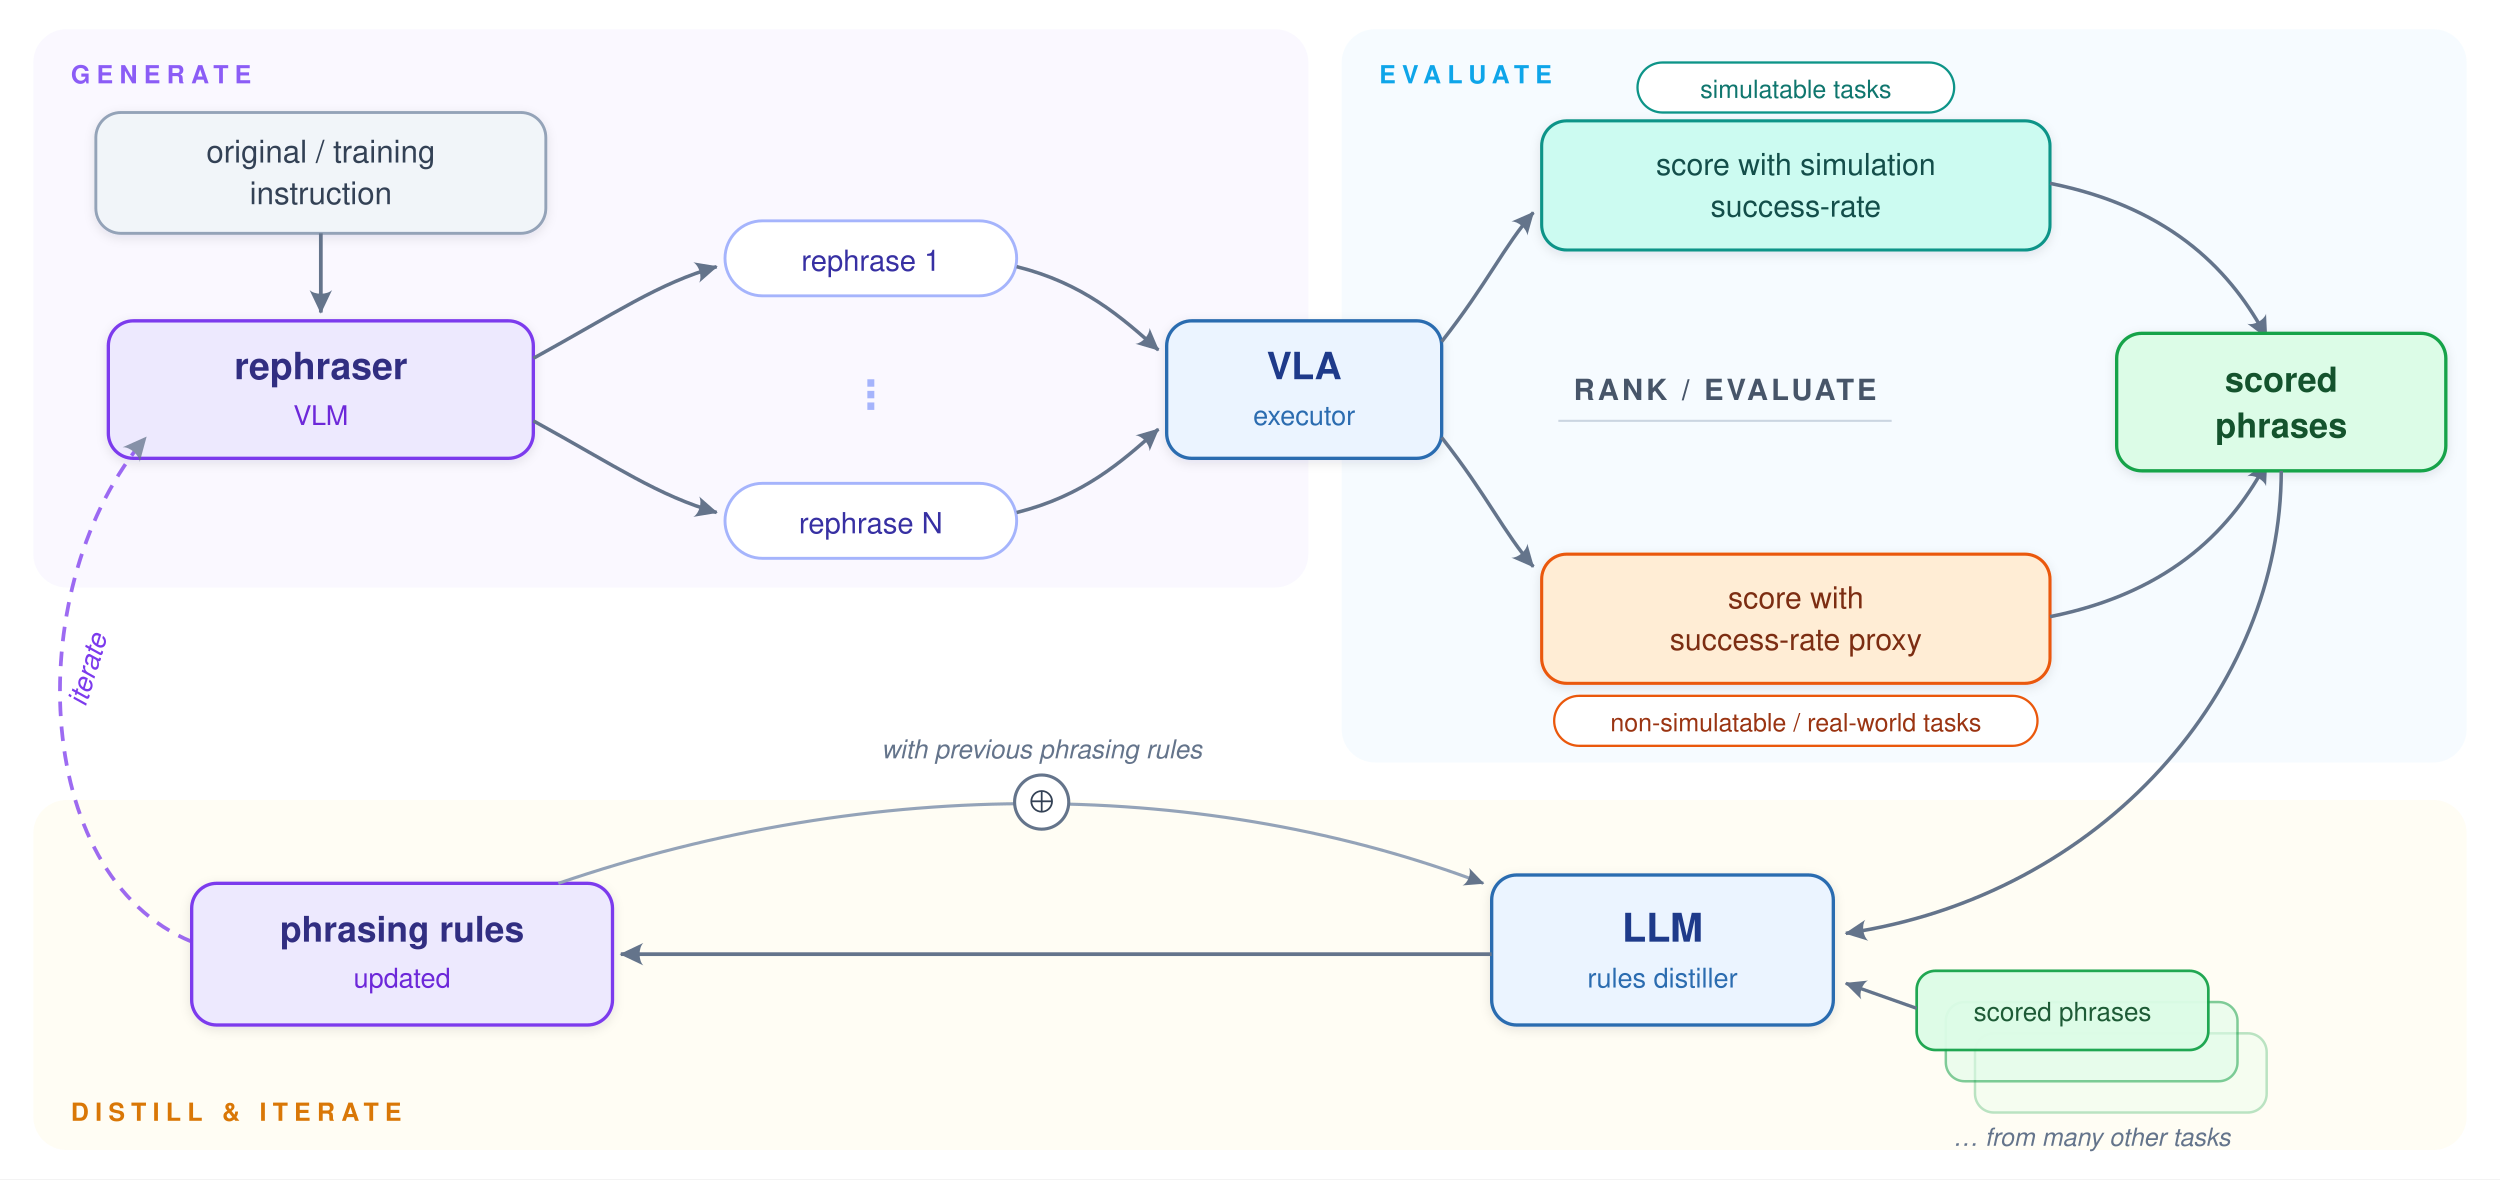
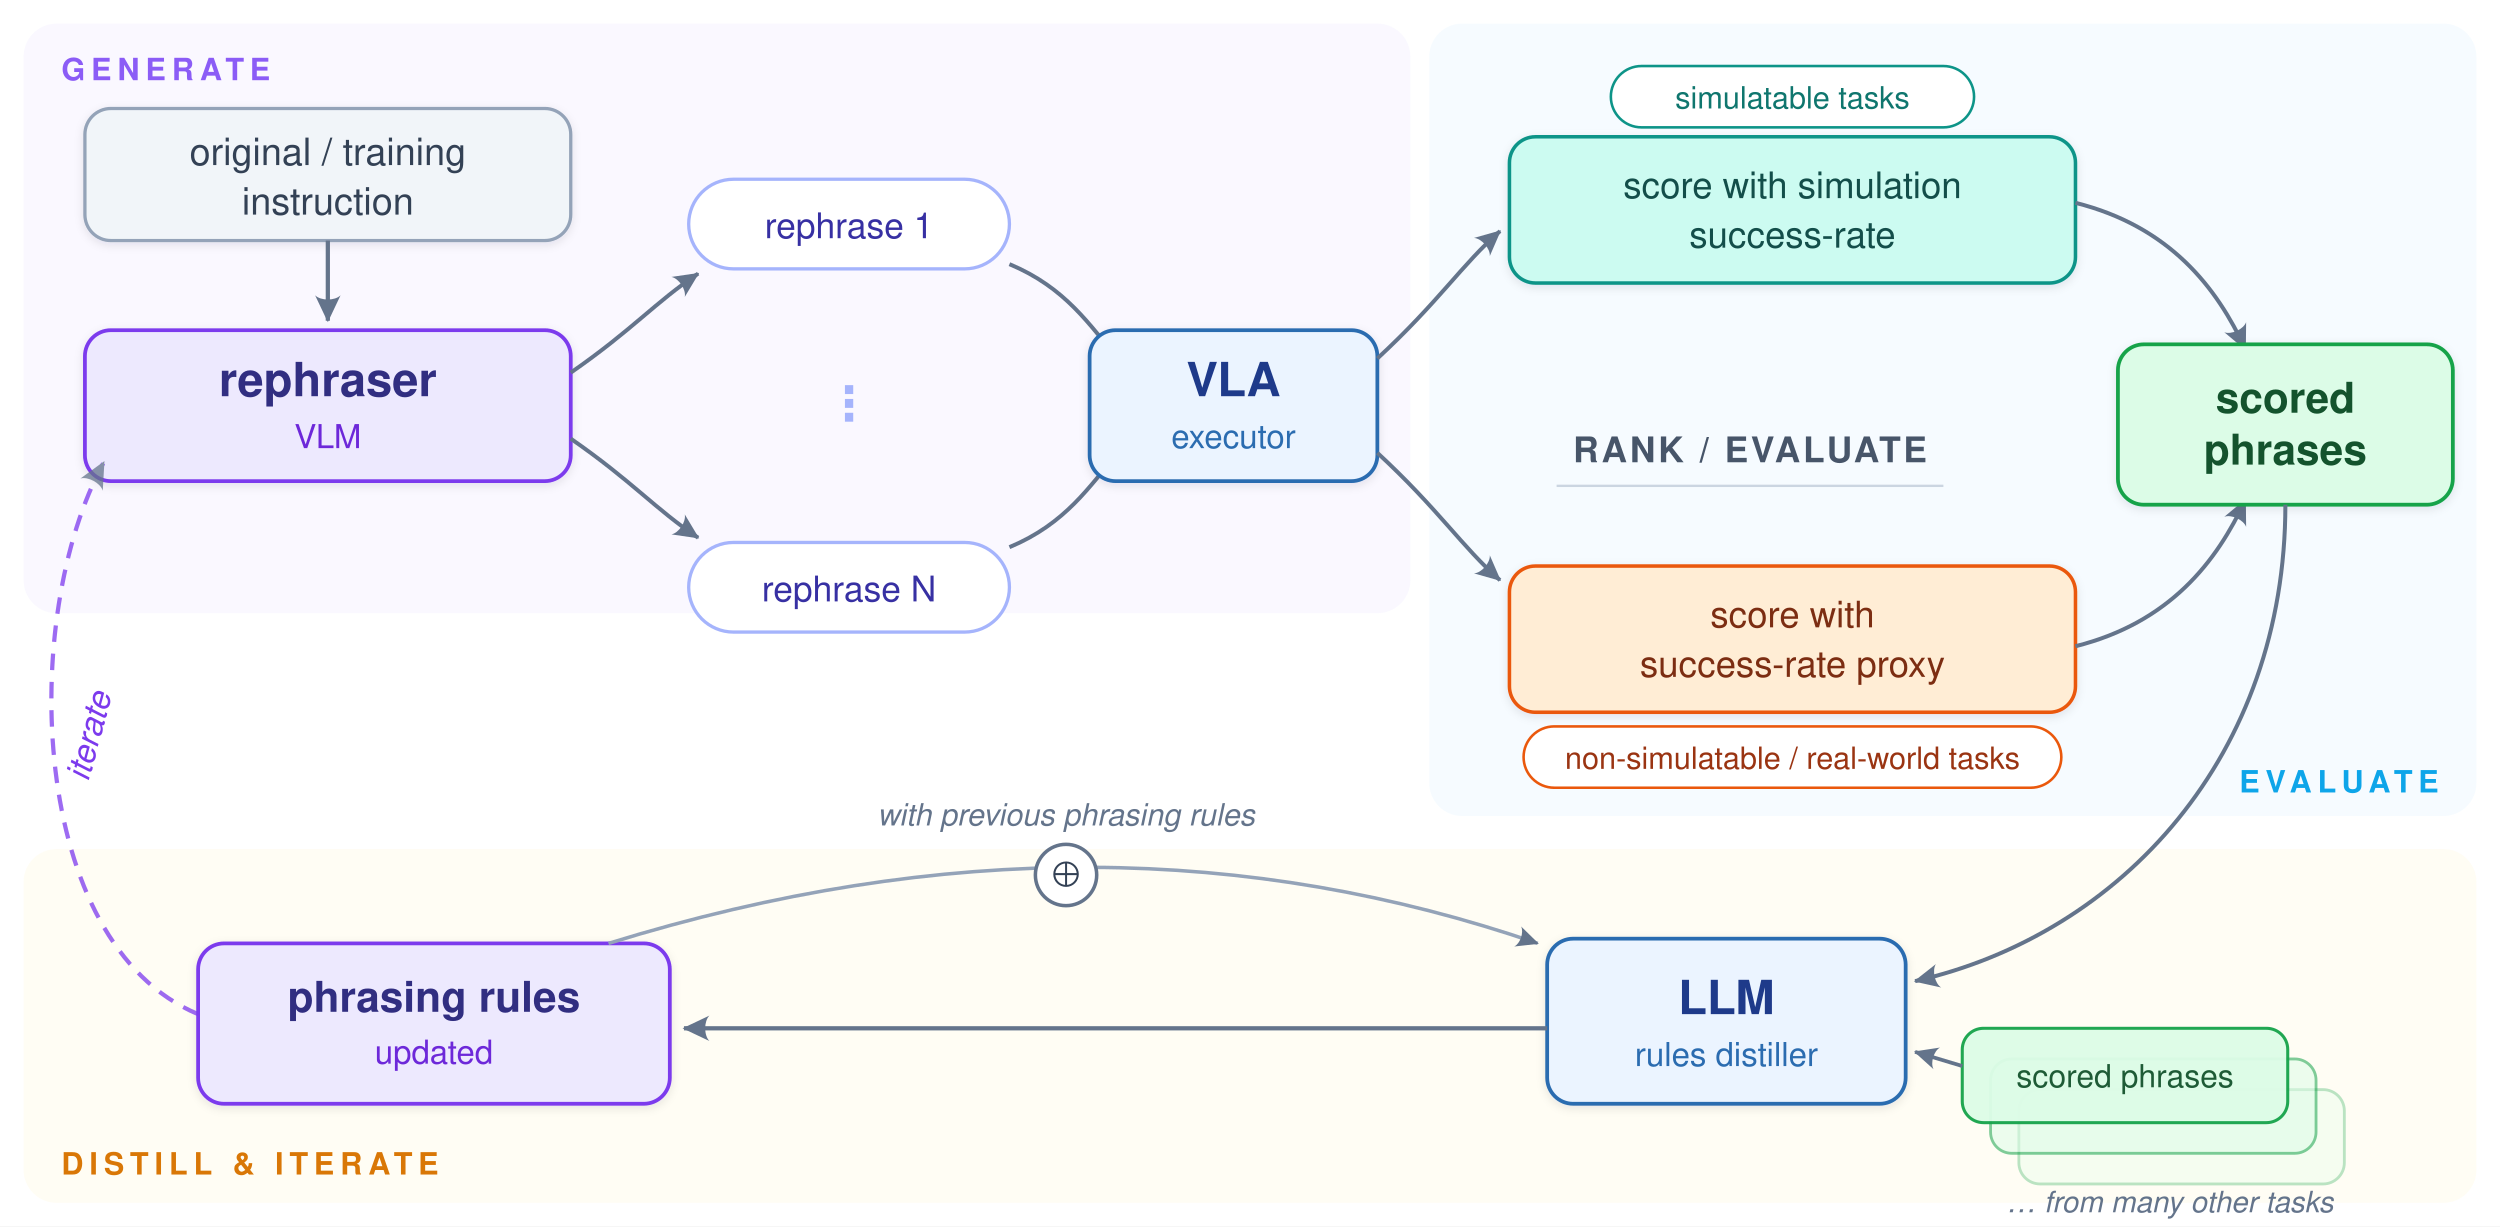
- <svg xmlns="http://www.w3.org/2000/svg" viewBox="0 0 1200 566" font-family="Helvetica Neue, Helvetica, Arial, sans-serif">
+ <svg xmlns="http://www.w3.org/2000/svg" viewBox="0 0 1060 520" font-family="Helvetica Neue, Helvetica, Arial, sans-serif">
  <defs>
    <marker id="arr" viewBox="0 0 12 12" refX="10" refY="6" markerWidth="8" markerHeight="8" orient="auto-start-reverse">
      <path d="M 1 1.5 L 10.5 6 L 1 10.5 C 3 8.5, 3 3.5, 1 1.5 z" fill="#64748b" />
    </marker>
    <filter id="soft" x="-20%" y="-20%" width="140%" height="140%">
-       <feDropShadow dx="0" dy="1.5" stdDeviation="2.5" flood-color="#0f172a" flood-opacity="0.10" />
+       <feDropShadow dx="0" dy="1.2" stdDeviation="2" flood-color="#0f172a" flood-opacity="0.10" />
    </filter>
  </defs>
-   <rect width="1200" height="566" fill="white" />
-   <rect x="16" y="14" width="612" height="268" rx="16" fill="#f5f3ff" opacity="0.55" />
-   <text x="34" y="40" font-size="12" letter-spacing="3" fill="#8b5cf6" font-weight="bold">GENERATE</text>
-   <rect x="644" y="14" width="540" height="352" rx="16" fill="#f0f9ff" opacity="0.6" />
-   <text x="662" y="40" font-size="12" letter-spacing="3" fill="#0ea5e9" font-weight="bold">EVALUATE</text>
-   <rect x="16" y="384" width="1168" height="168" rx="16" fill="#fffbeb" opacity="0.55" />
-   <text x="34" y="538" font-size="12" letter-spacing="3" fill="#d97706" font-weight="bold">DISTILL &amp; ITERATE</text>
-   <rect x="46" y="54" width="216" height="58" rx="12" fill="#f1f5f9" stroke="#94a3b8" stroke-width="1.4" filter="url(#soft)" />
-   <text x="154" y="78" font-size="15" text-anchor="middle" fill="#334155">original / training</text>
-   <text x="154" y="98" font-size="15" text-anchor="middle" fill="#334155">instruction</text>
-   <line x1="154" y1="112" x2="154" y2="150" stroke="#64748b" stroke-width="1.8" marker-end="url(#arr)" />
-   <rect x="52" y="154" width="204" height="66" rx="12" fill="#ede9fe" stroke="#7c3aed" stroke-width="1.6" filter="url(#soft)" />
-   <text x="154" y="182" font-size="18" font-weight="bold" text-anchor="middle" fill="#312e81">rephraser</text>
-   <text x="154" y="204" font-size="13" text-anchor="middle" fill="#6d28d9">VLM</text>
-   <path d="M 256 172 C 296 150, 316 136, 344 128" fill="none" stroke="#64748b" stroke-width="1.7" marker-end="url(#arr)" />
-   <path d="M 256 202 C 296 224, 316 238, 344 246" fill="none" stroke="#64748b" stroke-width="1.7" marker-end="url(#arr)" />
-   <rect x="348" y="106" width="140" height="36" rx="18" fill="white" stroke="#a5b4fc" stroke-width="1.4" />
-   <text x="418" y="130" font-size="14" text-anchor="middle" fill="#3730a3">rephrase 1</text>
-   <text x="418" y="196" font-size="19" text-anchor="middle" fill="#a5b4fc" font-weight="bold">⋮</text>
-   <rect x="348" y="232" width="140" height="36" rx="18" fill="white" stroke="#a5b4fc" stroke-width="1.4" />
-   <text x="418" y="256" font-size="14" text-anchor="middle" fill="#3730a3">rephrase N</text>
-   <path d="M 488 128 C 520 136, 538 152, 556 168" fill="none" stroke="#64748b" stroke-width="1.7" marker-end="url(#arr)" />
-   <path d="M 488 246 C 520 238, 538 222, 556 206" fill="none" stroke="#64748b" stroke-width="1.7" marker-end="url(#arr)" />
-   <rect x="560" y="154" width="132" height="66" rx="12" fill="#ebf4ff" stroke="#2b6cb0" stroke-width="1.6" filter="url(#soft)" />
-   <text x="626" y="182" font-size="18" font-weight="bold" text-anchor="middle" fill="#1e3a8a">VLA</text>
-   <text x="626" y="204" font-size="13" text-anchor="middle" fill="#2b6cb0">executor</text>
-   <text x="828" y="192" font-size="14" font-weight="bold" letter-spacing="1.5" text-anchor="middle" fill="#475569">RANK / EVALUATE</text>
-   <line x1="748" y1="202" x2="908" y2="202" stroke="#cbd5e1" stroke-width="1" />
-   <path d="M 692 164 C 714 136, 722 118, 736 102" fill="none" stroke="#64748b" stroke-width="1.7" marker-end="url(#arr)" />
-   <rect x="740" y="58" width="244" height="62" rx="12" fill="#ccfbf1" stroke="#0d9488" stroke-width="1.5" filter="url(#soft)" />
-   <text x="862" y="84" font-size="14.5" text-anchor="middle" fill="#134e4a">score with simulation</text>
-   <text x="862" y="104" font-size="14.5" text-anchor="middle" fill="#134e4a">success-rate</text>
-   <rect x="786" y="30" width="152" height="24" rx="12" fill="white" stroke="#0d9488" stroke-width="1.1" />
-   <text x="862" y="47" font-size="12" text-anchor="middle" fill="#0f766e">simulatable tasks</text>
-   <path d="M 692 210 C 714 238, 722 256, 736 272" fill="none" stroke="#64748b" stroke-width="1.7" marker-end="url(#arr)" />
-   <rect x="740" y="266" width="244" height="62" rx="12" fill="#ffedd5" stroke="#ea580c" stroke-width="1.5" filter="url(#soft)" />
-   <text x="862" y="292" font-size="14.5" text-anchor="middle" fill="#7c2d12">score with</text>
-   <text x="862" y="312" font-size="14.5" text-anchor="middle" fill="#7c2d12">success-rate proxy</text>
-   <rect x="746" y="334" width="232" height="24" rx="12" fill="white" stroke="#ea580c" stroke-width="1.1" />
-   <text x="862" y="351" font-size="12" text-anchor="middle" fill="#9a3412">non-simulatable / real-world tasks</text>
-   <path d="M 984 88 C 1044 100, 1072 132, 1088 162" fill="none" stroke="#64748b" stroke-width="1.7" marker-end="url(#arr)" />
-   <path d="M 984 296 C 1044 284, 1072 252, 1088 222" fill="none" stroke="#64748b" stroke-width="1.7" marker-end="url(#arr)" />
-   <rect x="1016" y="160" width="158" height="66" rx="12" fill="#dcfce7" stroke="#16a34a" stroke-width="1.6" filter="url(#soft)" />
-   <text x="1095" y="188" font-size="16.5" font-weight="bold" text-anchor="middle" fill="#14532d">scored</text>
-   <text x="1095" y="210" font-size="16.5" font-weight="bold" text-anchor="middle" fill="#14532d">phrases</text>
-   <path d="M 1095 226 C 1095 330, 1010 430, 886 448" fill="none" stroke="#64748b" stroke-width="1.7" marker-end="url(#arr)" />
-   <rect x="716" y="420" width="164" height="72" rx="12" fill="#ebf4ff" stroke="#2b6cb0" stroke-width="1.6" filter="url(#soft)" />
-   <text x="798" y="452" font-size="19" font-weight="bold" text-anchor="middle" fill="#1e3a8a">LLM</text>
-   <text x="798" y="474" font-size="13" text-anchor="middle" fill="#2b6cb0">rules distiller</text>
+   <rect width="1060" height="520" fill="white" />
+   <rect x="10" y="10" width="588" height="250" rx="14" fill="#f5f3ff" opacity="0.55" />
+   <text x="26" y="34" font-size="13" letter-spacing="2.5" fill="#8b5cf6" font-weight="bold">GENERATE</text>
+   <rect x="606" y="10" width="444" height="336" rx="14" fill="#f0f9ff" opacity="0.6" />
+   <text x="1034" y="336" font-size="13" letter-spacing="2.5" fill="#0ea5e9" font-weight="bold" text-anchor="end">EVALUATE</text>
+   <rect x="10" y="360" width="1040" height="150" rx="14" fill="#fffbeb" opacity="0.55" />
+   <text x="26" y="498" font-size="13" letter-spacing="2.5" fill="#d97706" font-weight="bold">DISTILL &amp; ITERATE</text>
+   <rect x="36" y="46" width="206" height="56" rx="11" fill="#f1f5f9" stroke="#94a3b8" stroke-width="1.4" filter="url(#soft)" />
+   <text x="139" y="70" font-size="16" text-anchor="middle" fill="#334155">original / training</text>
+   <text x="139" y="91" font-size="16" text-anchor="middle" fill="#334155">instruction</text>
+   <line x1="139" y1="102" x2="139" y2="136" stroke="#64748b" stroke-width="1.8" marker-end="url(#arr)" />
+   <rect x="36" y="140" width="206" height="64" rx="11" fill="#ede9fe" stroke="#7c3aed" stroke-width="1.6" filter="url(#soft)" />
+   <text x="139" y="168" font-size="20" font-weight="bold" text-anchor="middle" fill="#312e81">rephraser</text>
+   <text x="139" y="190" font-size="14" text-anchor="middle" fill="#6d28d9">VLM</text>
+   <path d="M 242 158 C 268 140, 278 128, 296 116" fill="none" stroke="#64748b" stroke-width="1.7" marker-end="url(#arr)" />
+   <path d="M 242 186 C 268 204, 278 216, 296 228" fill="none" stroke="#64748b" stroke-width="1.7" marker-end="url(#arr)" />
+   <rect x="292" y="76" width="136" height="38" rx="19" fill="white" stroke="#a5b4fc" stroke-width="1.4" />
+   <text x="360" y="101" font-size="15" text-anchor="middle" fill="#3730a3">rephrase 1</text>
+   <text x="360" y="178" font-size="20" text-anchor="middle" fill="#a5b4fc" font-weight="bold">⋮</text>
+   <rect x="292" y="230" width="136" height="38" rx="19" fill="white" stroke="#a5b4fc" stroke-width="1.4" />
+   <text x="360" y="255" font-size="15" text-anchor="middle" fill="#3730a3">rephrase N</text>
+   <path d="M 428 112 C 452 122, 462 138, 474 152" fill="none" stroke="#64748b" stroke-width="1.7" marker-end="url(#arr)" />
+   <path d="M 428 232 C 452 222, 462 206, 474 192" fill="none" stroke="#64748b" stroke-width="1.7" marker-end="url(#arr)" />
+   <rect x="462" y="140" width="122" height="64" rx="11" fill="#ebf4ff" stroke="#2b6cb0" stroke-width="1.6" filter="url(#soft)" />
+   <text x="523" y="168" font-size="20" font-weight="bold" text-anchor="middle" fill="#1e3a8a">VLA</text>
+   <text x="523" y="190" font-size="14" text-anchor="middle" fill="#2b6cb0">executor</text>
+   <text x="742" y="196" font-size="15" font-weight="bold" letter-spacing="1.2" text-anchor="middle" fill="#475569">RANK / EVALUATE</text>
+   <line x1="660" y1="206" x2="824" y2="206" stroke="#cbd5e1" stroke-width="1" />
+   <path d="M 584 152 C 610 128, 620 112, 636 98" fill="none" stroke="#64748b" stroke-width="1.7" marker-end="url(#arr)" />
+   <rect x="640" y="58" width="240" height="62" rx="11" fill="#ccfbf1" stroke="#0d9488" stroke-width="1.5" filter="url(#soft)" />
+   <text x="760" y="84" font-size="15.5" text-anchor="middle" fill="#134e4a">score with simulation</text>
+   <text x="760" y="105" font-size="15.5" text-anchor="middle" fill="#134e4a">success-rate</text>
+   <rect x="683" y="28" width="154" height="26" rx="13" fill="white" stroke="#0d9488" stroke-width="1.1" />
+   <text x="760" y="46" font-size="13" text-anchor="middle" fill="#0f766e">simulatable tasks</text>
+   <path d="M 584 192 C 610 216, 620 232, 636 246" fill="none" stroke="#64748b" stroke-width="1.7" marker-end="url(#arr)" />
+   <rect x="640" y="240" width="240" height="62" rx="11" fill="#ffedd5" stroke="#ea580c" stroke-width="1.5" filter="url(#soft)" />
+   <text x="760" y="266" font-size="15.5" text-anchor="middle" fill="#7c2d12">score with</text>
+   <text x="760" y="287" font-size="15.5" text-anchor="middle" fill="#7c2d12">success-rate proxy</text>
+   <rect x="646" y="308" width="228" height="26" rx="13" fill="white" stroke="#ea580c" stroke-width="1.1" />
+   <text x="760" y="326" font-size="13" text-anchor="middle" fill="#9a3412">non-simulatable / real-world tasks</text>
+   <path d="M 880 86 C 920 96, 940 122, 952 148" fill="none" stroke="#64748b" stroke-width="1.7" marker-end="url(#arr)" />
+   <path d="M 880 274 C 920 264, 940 238, 952 212" fill="none" stroke="#64748b" stroke-width="1.7" marker-end="url(#arr)" />
+   <rect x="898" y="146" width="142" height="68" rx="11" fill="#dcfce7" stroke="#16a34a" stroke-width="1.6" filter="url(#soft)" />
+   <text x="969" y="175" font-size="18" font-weight="bold" text-anchor="middle" fill="#14532d">scored</text>
+   <text x="969" y="197" font-size="18" font-weight="bold" text-anchor="middle" fill="#14532d">phrases</text>
+   <path d="M 969 214 C 969 320, 900 396, 812 416" fill="none" stroke="#64748b" stroke-width="1.7" marker-end="url(#arr)" />
+   <rect x="656" y="398" width="152" height="70" rx="11" fill="#ebf4ff" stroke="#2b6cb0" stroke-width="1.6" filter="url(#soft)" />
+   <text x="732" y="430" font-size="20" font-weight="bold" text-anchor="middle" fill="#1e3a8a">LLM</text>
+   <text x="732" y="452" font-size="14" text-anchor="middle" fill="#2b6cb0">rules distiller</text>
  <g opacity="0.30">
-     <rect x="948" y="496" width="140" height="38" rx="9" fill="#dcfce7" stroke="#16a34a" stroke-width="1.2" />
+     <rect x="856" y="462" width="138" height="40" rx="9" fill="#dcfce7" stroke="#16a34a" stroke-width="1.2" />
  </g>
  <g opacity="0.55">
-     <rect x="934" y="481" width="140" height="38" rx="9" fill="#dcfce7" stroke="#16a34a" stroke-width="1.2" />
+     <rect x="844" y="449" width="138" height="40" rx="9" fill="#dcfce7" stroke="#16a34a" stroke-width="1.2" />
  </g>
  <g opacity="0.95">
-     <rect x="920" y="466" width="140" height="38" rx="9" fill="#dcfce7" stroke="#16a34a" stroke-width="1.3" />
-     <text x="990" y="490" font-size="12.5" text-anchor="middle" fill="#14532d">scored phrases</text>
+     <rect x="832" y="436" width="138" height="40" rx="9" fill="#dcfce7" stroke="#16a34a" stroke-width="1.3" />
+     <text x="901" y="461" font-size="13.5" text-anchor="middle" fill="#14532d">scored phrases</text>
  </g>
-   <line x1="920" y1="484" x2="886" y2="472" stroke="#64748b" stroke-width="1.6" marker-end="url(#arr)" />
-   <text x="1004" y="550" font-size="12" text-anchor="middle" font-style="italic" fill="#64748b">… from many other tasks</text>
-   <line x1="716" y1="458" x2="298" y2="458" stroke="#64748b" stroke-width="1.8" marker-end="url(#arr)" />
-   <rect x="92" y="424" width="202" height="68" rx="12" fill="#ede9fe" stroke="#7c3aed" stroke-width="1.6" filter="url(#soft)" />
-   <text x="193" y="452" font-size="17" font-weight="bold" text-anchor="middle" fill="#312e81">phrasing rules</text>
-   <text x="193" y="474" font-size="13" text-anchor="middle" fill="#6d28d9">updated</text>
-   <path d="M 268 424 C 420 372, 580 374, 712 424" fill="none" stroke="#94a3b8" stroke-width="1.5" marker-end="url(#arr)" />
-   <circle cx="500" cy="385" r="13" fill="white" stroke="#64748b" stroke-width="1.5" />
-   <text x="500" y="390" font-size="15" text-anchor="middle" fill="#334155">⊕</text>
-   <text x="500" y="364" font-size="12.5" text-anchor="middle" font-style="italic" fill="#64748b">with previous phrasing rules</text>
-   <path d="M 92 452 C 14 420, 10 280, 70 210" fill="none" stroke="#7c3aed" stroke-width="1.8" stroke-dasharray="7,5" marker-end="url(#arr)" opacity="0.75" />
-   <text x="34" y="330" font-size="13" fill="#7c3aed" font-style="italic" transform="rotate(-73 44 330)">iterate</text>
+   <line x1="832" y1="452" x2="812" y2="446" stroke="#64748b" stroke-width="1.6" marker-end="url(#arr)" />
+   <text x="920" y="514" font-size="12.5" text-anchor="middle" font-style="italic" fill="#64748b">… from many other tasks</text>
+   <line x1="656" y1="436" x2="290" y2="436" stroke="#64748b" stroke-width="1.8" marker-end="url(#arr)" />
+   <rect x="84" y="400" width="200" height="68" rx="11" fill="#ede9fe" stroke="#7c3aed" stroke-width="1.6" filter="url(#soft)" />
+   <text x="184" y="429" font-size="18" font-weight="bold" text-anchor="middle" fill="#312e81">phrasing rules</text>
+   <text x="184" y="451" font-size="14" text-anchor="middle" fill="#6d28d9">updated</text>
+   <path d="M 258 400 C 400 356, 530 358, 652 400" fill="none" stroke="#94a3b8" stroke-width="1.5" marker-end="url(#arr)" />
+   <circle cx="452" cy="371" r="13" fill="white" stroke="#64748b" stroke-width="1.5" />
+   <text x="452" y="376" font-size="15" text-anchor="middle" fill="#334155">⊕</text>
+   <text x="452" y="350" font-size="13" text-anchor="middle" font-style="italic" fill="#64748b">with previous phrasing rules</text>
+   <path d="M 84 430 C 12 400, 8 262, 44 196" fill="none" stroke="#7c3aed" stroke-width="1.8" stroke-dasharray="7,5" marker-end="url(#arr)" opacity="0.75" />
+   <text x="30" y="322" font-size="14" fill="#7c3aed" font-style="italic" transform="rotate(-75 40 322)">iterate</text>
</svg>
